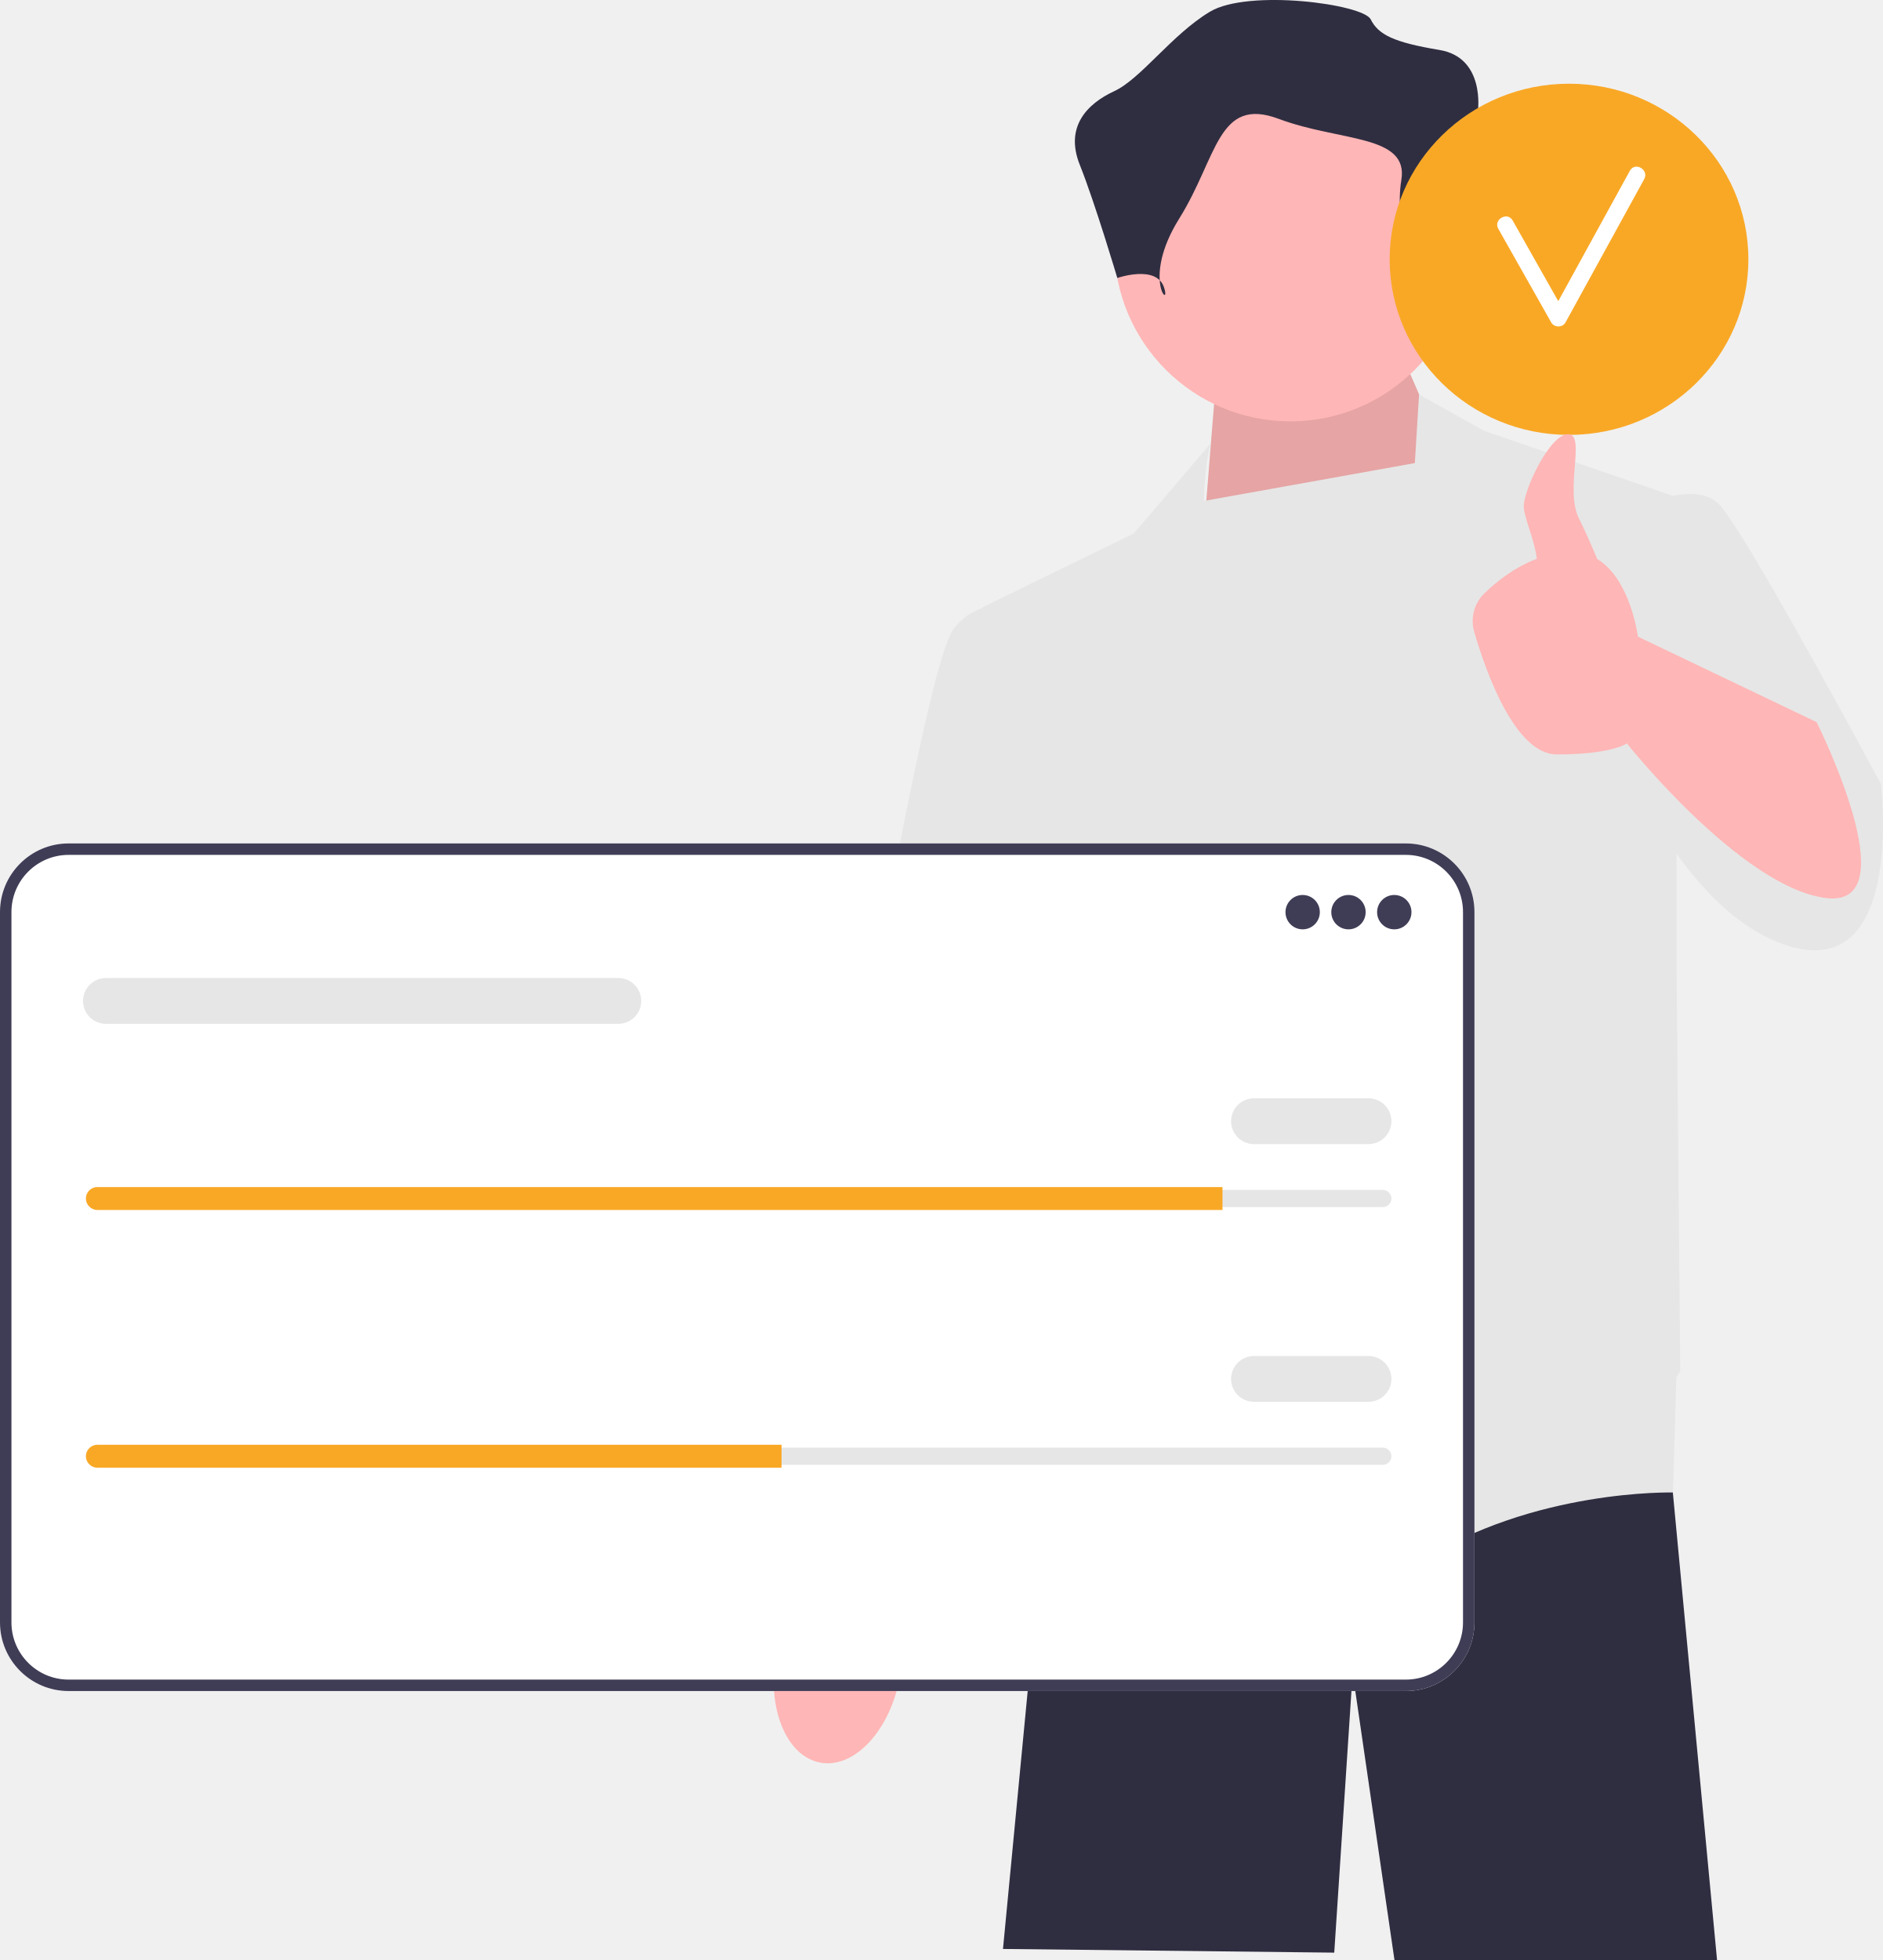
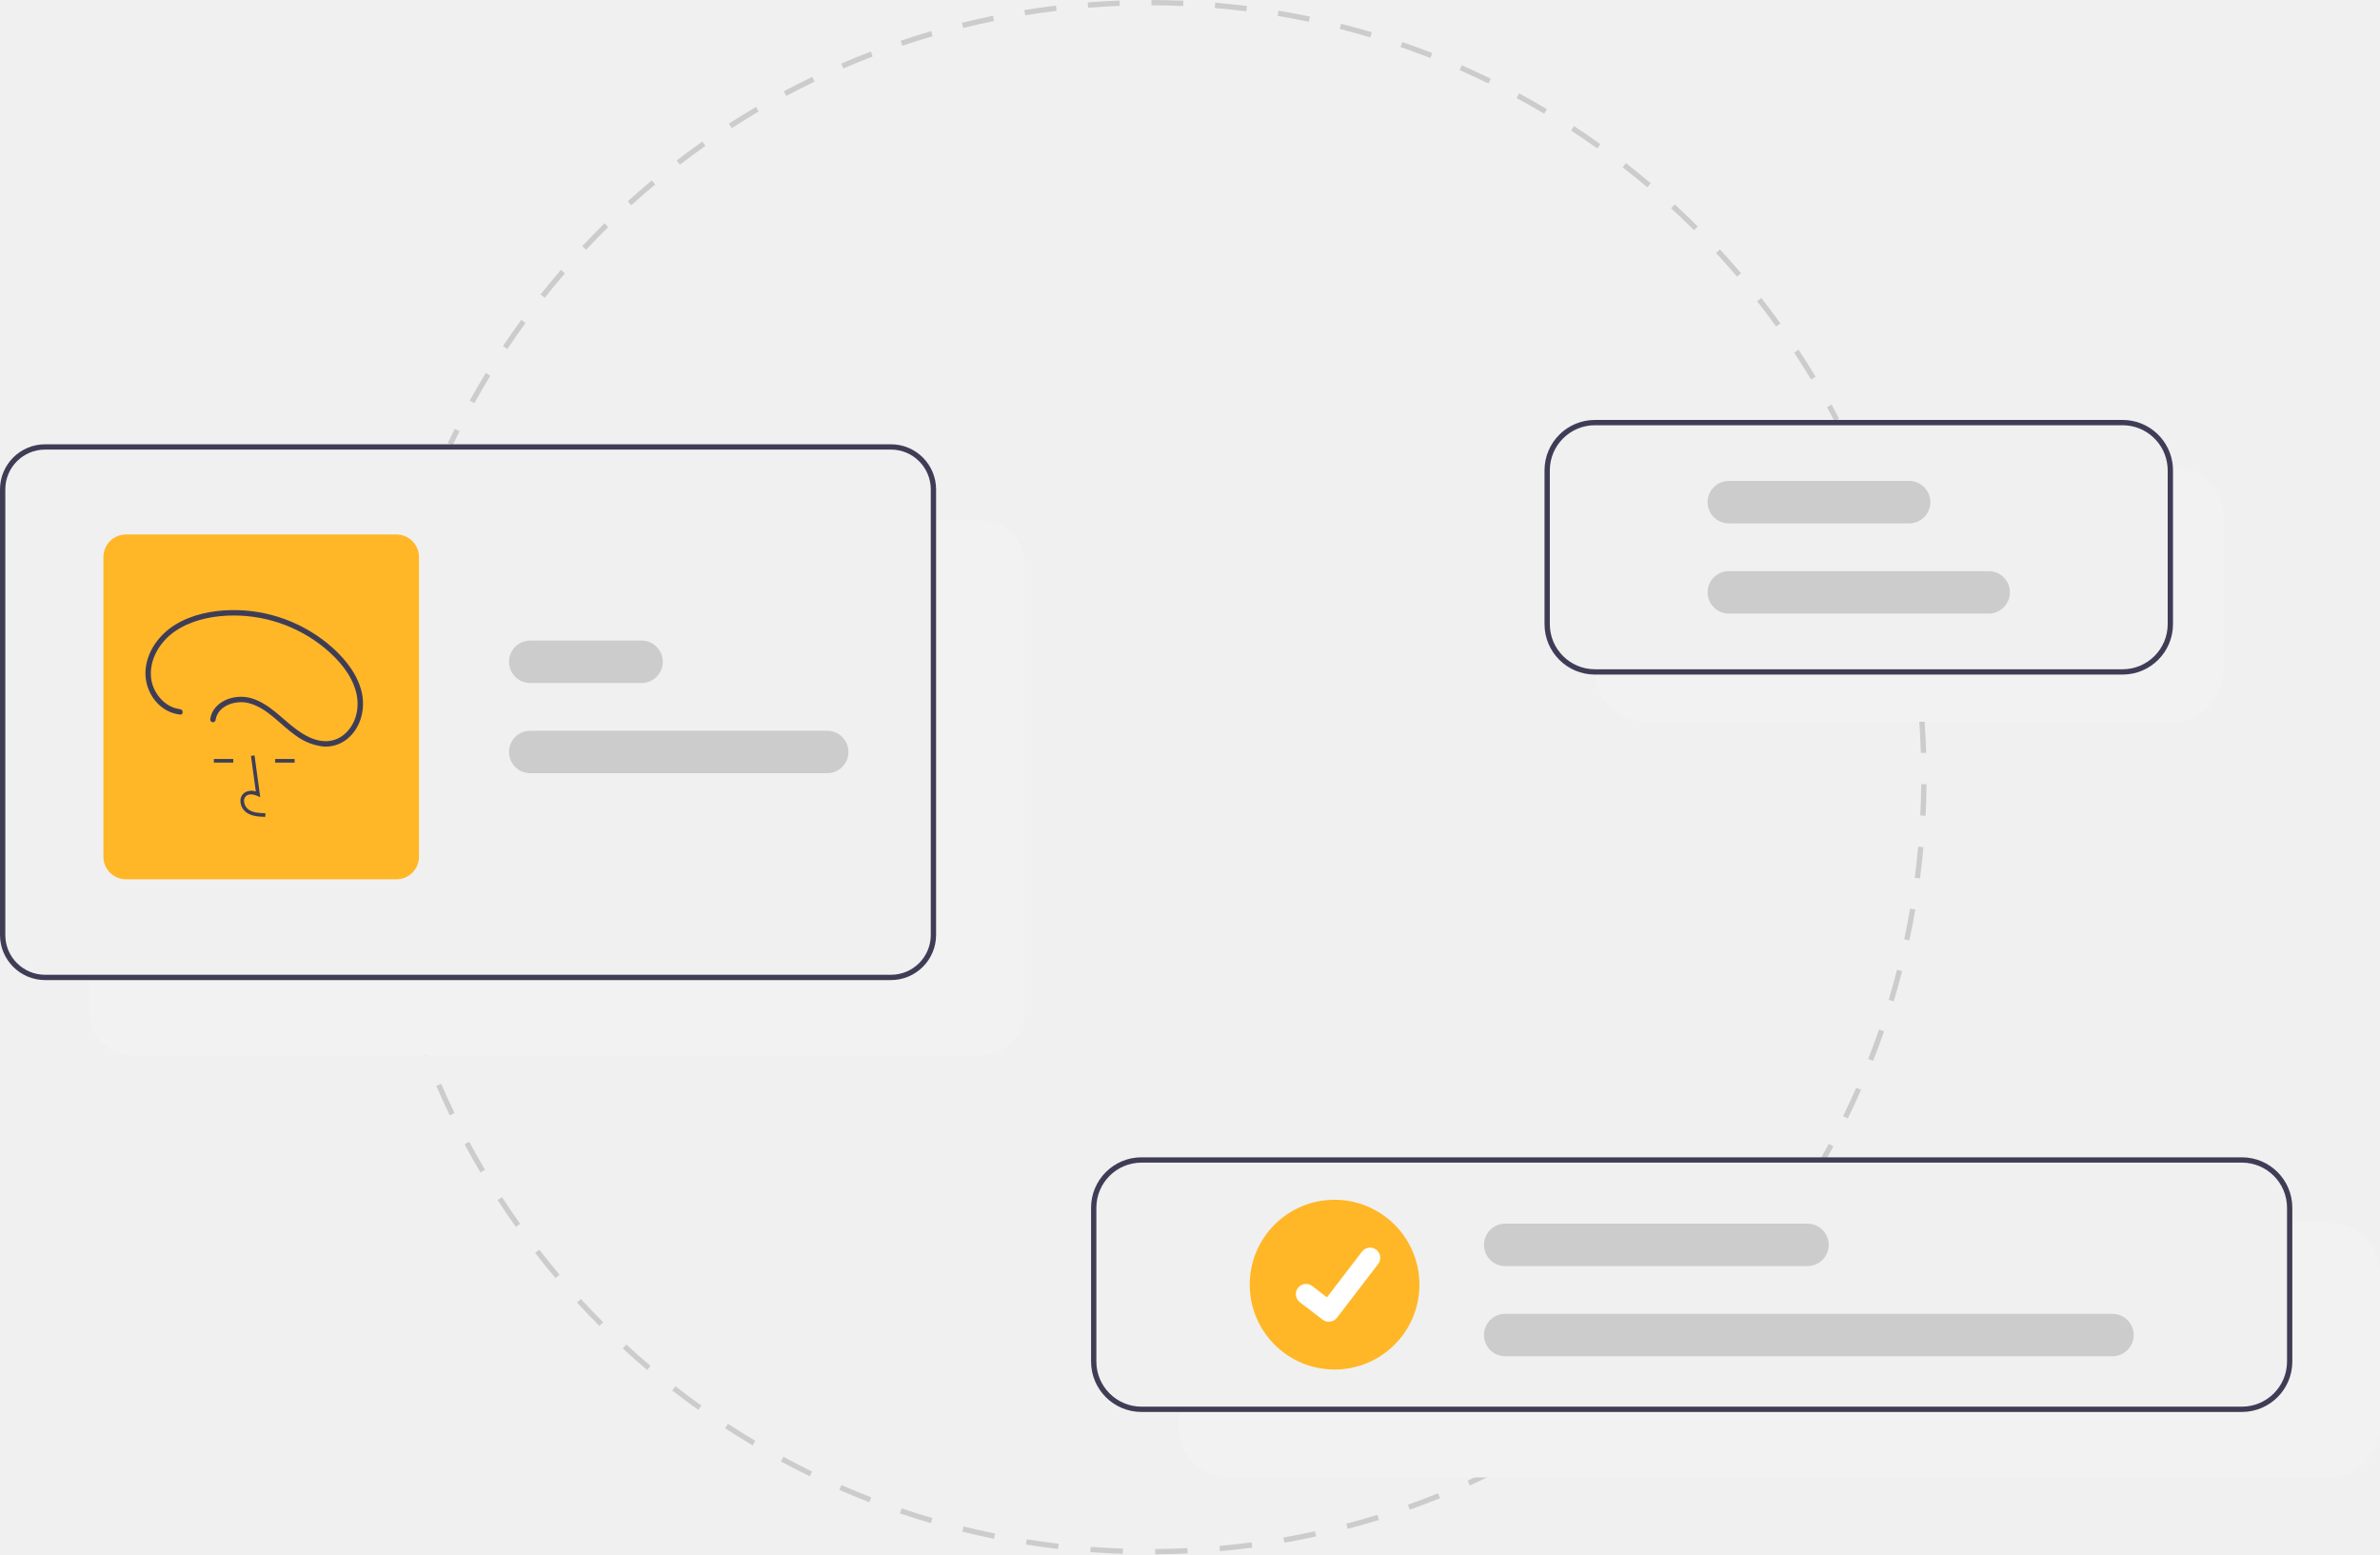
- <svg xmlns="http://www.w3.org/2000/svg" width="511.563" height="532.448" viewBox="0 0 511.563 532.448">
-   <polygon points="454.491 405.208 454.481 405.448 466.491 532.448 378.851 532.448 367.491 454.448 362.491 530.448 272.491 529.448 282.051 429.668 290.181 383.418 290.181 383.408 291.401 376.448 452.101 376.448 452.311 378.968 454.491 405.208" fill="#2f2e41" />
-   <path d="M222.883,478.831c9.282,1.691,18.96-8.762,21.618-23.348,1.163-6.385,.788-12.503-.78-17.506l1.423-8.408,23.883-113.109s43.98-87.975,43.979-103.248c-.001-15.273-12.722-22.763-12.722-22.763l-17.214,.161-53.983,131.847-9.722,97.43-1.573,13.367c-3.232,4.129-5.741,9.721-6.903,16.106-2.657,14.586,2.713,27.78,11.995,29.471Z" fill="#ffb6b6" />
-   <polygon points="397.991 135.948 381.991 98.948 329.991 107.948 326.491 151.48 397.991 135.948" fill="#ffb6b6" />
-   <polygon points="397.991 135.948 381.991 98.948 329.991 107.948 326.491 151.48 397.991 135.948" opacity=".1" />
-   <path d="M510.991,212.948s-37-69-44-76c-3.116-3.116-8.015-3.16-12.493-2.251l-51.507-17.749-17.458-9.809-1.15,18.662-57.315,10.287c.318-11.381,1.924-15.71,1.924-15.71l-21,24.569-41,20,.022,.18c-3.009,1.05-5.861,2.847-8.022,5.82-8,11-30,145-30,145l47,10,6.396-40.14,4.604,36.14,3.5,67.5s64,55,95,35,69-19,69-19l.948-31.288c.675-1.079,1.052-1.712,1.052-1.712l-1-110.984v-29.532c7.618,10.614,16.812,19.741,27.5,24.016,35,14,28-43,28-43Z" fill="#e6e6e6" />
-   <circle cx="350.556" cy="66.62" r="47.838" fill="#ffb6b6" />
-   <path d="M384.875,80.139s4.16-14.56,13.52-13.52c9.36,1.04,11.44-7.28,9.36-11.44-2.08-4.16-6.24-24.959-6.24-24.959,0,0,2.08-14.56-10.4-16.639-12.48-2.08-16.639-4.16-18.719-8.32-2.08-4.16-33.279-8.32-43.679-2.08-10.4,6.24-18.719,18.212-25.999,21.585-7.28,3.374-13.52,9.614-9.36,20.013,4.16,10.4,10.193,30.739,10.193,30.739,0,0,10.606-3.7,12.686,2.54,2.08,6.24-6.24-2.08,4.16-18.719,10.4-16.639,10.4-33.279,27.039-27.039,16.639,6.24,35.359,4.16,33.279,16.639-2.08,12.48,4.16,31.199,4.16,31.199Z" fill="#2f2e41" />
-   <g>
-     <path d="M381.949,459.384H18.633c-10.275,0-18.633-8.359-18.633-18.633V247.758c0-10.274,8.359-18.633,18.633-18.633H381.949c10.275,0,18.633,8.359,18.633,18.633v192.993c0,10.274-8.359,18.633-18.633,18.633Z" fill="#fff" />
-     <path d="M381.949,459.384H18.633c-10.275,0-18.633-8.359-18.633-18.633V247.758c0-10.274,8.359-18.633,18.633-18.633H381.949c10.275,0,18.633,8.359,18.633,18.633v192.993c0,10.274-8.359,18.633-18.633,18.633ZM18.633,232.236c-8.558,0-15.522,6.963-15.522,15.522v192.993c0,8.558,6.963,15.522,15.522,15.522H381.949c8.558,0,15.522-6.963,15.522-15.522V247.758c0-8.558-6.963-15.522-15.522-15.522H18.633Z" fill="#3f3d56" />
-     <circle cx="353.908" cy="247.794" r="4.667" fill="#3f3d56" />
-     <circle cx="366.355" cy="247.794" r="4.667" fill="#3f3d56" />
-     <circle cx="378.801" cy="247.794" r="4.667" fill="#3f3d56" />
-     <path d="M26.449,323.251c-1.287,0-2.334,1.047-2.334,2.334,0,.627,.242,1.208,.682,1.636,.444,.454,1.025,.697,1.652,.697H375.69c1.287,0,2.334-1.047,2.334-2.334,0-.627-.242-1.208-.682-1.636-.444-.454-1.025-.697-1.652-.697H26.449Z" fill="#e6e6e6" />
-     <path d="M332.127,322.473v6.223H26.449c-.856,0-1.634-.342-2.194-.918-.576-.56-.918-1.338-.918-2.194,0-1.711,1.4-3.112,3.112-3.112H332.127Z" fill="#f9a826" />
-     <path d="M371.8,310.805h-31.116c-3.431,0-6.223-2.791-6.223-6.223s2.792-6.223,6.223-6.223h31.116c3.431,0,6.223,2.791,6.223,6.223s-2.792,6.223-6.223,6.223Z" fill="#e6e6e6" />
-     <path d="M167.99,278.133H28.782c-3.431,0-6.223-2.791-6.223-6.223s2.792-6.223,6.223-6.223H167.99c3.431,0,6.223,2.791,6.223,6.223s-2.792,6.223-6.223,6.223Z" fill="#e6e6e6" />
-     <path d="M26.449,393.262c-1.287,0-2.334,1.047-2.334,2.334,0,.627,.242,1.208,.682,1.636,.444,.454,1.025,.697,1.652,.697H375.69c1.287,0,2.334-1.047,2.334-2.334,0-.627-.242-1.208-.682-1.636-.444-.454-1.025-.697-1.652-.697H26.449Z" fill="#e6e6e6" />
-     <path d="M212.33,392.485v6.223H26.449c-.856,0-1.634-.342-2.194-.918-.576-.56-.918-1.338-.918-2.194,0-1.711,1.4-3.112,3.112-3.112H212.33Z" fill="#f9a826" />
-     <path d="M371.8,380.816h-31.116c-3.431,0-6.223-2.791-6.223-6.223s2.792-6.223,6.223-6.223h31.116c3.431,0,6.223,2.791,6.223,6.223s-2.792,6.223-6.223,6.223Z" fill="#e6e6e6" />
-   </g>
-   <g>
-     <ellipse cx="426.274" cy="70.441" rx="48.726" ry="47.7" fill="#f9a826" />
-     <path d="M442.811,46.381c-6.487,11.812-12.974,23.624-19.461,35.437-4.134-7.305-8.246-14.623-12.391-21.922-1.431-2.521-5.325-.254-3.89,2.274,4.804,8.461,9.559,16.951,14.364,25.413,.821,1.447,3.077,1.48,3.89,0,7.126-12.976,14.252-25.951,21.378-38.927,1.396-2.543-2.492-4.818-3.89-2.274Z" fill="#fff" />
-   </g>
-   <path d="M493.538,196.172l-48.547-23.223s-1.95-15.544-11.054-21.088c-1.548-3.692-3.329-7.749-4.946-10.963-4-7.949,2-22.949-3-22.949s-12.391,15.775-12,20c.3,3.243,2.981,8.905,3.534,13.861-6.097,2.299-11.016,6.241-14.25,9.379-2.799,2.716-3.838,6.768-2.745,10.511,3.169,10.847,11.092,33.249,22.46,33.249,15,0,19-3,19-3,0,0,31,39,54,42s-2.453-47.777-2.453-47.777Z" fill="#ffb6b6" />
+ <svg xmlns="http://www.w3.org/2000/svg" data-name="Layer 1" width="897.5" height="585.991" viewBox="0 0 897.5 585.991">
+   <path d="M748.235,693.189l-1.118-1.658q2.479-1.671,4.922-3.389l1.151,1.636Q750.731,691.508,748.235,693.189Z" transform="translate(-151.25 -157.0044)" fill="#ccc" />
+   <path d="M586.882,742.996l-.014-2c4.044-.029,8.132-.142,12.15-.336l.097,1.998C595.069,742.853,590.953,742.966,586.882,742.996Zm-12.235-.163c-4.061-.138-8.171-.362-12.218-.667l.15-1.994c4.019.303,8.102.526,12.135.662Zm36.671-1.018-.179-1.992c4.014-.36,8.077-.811,12.076-1.339l.262,1.982C619.45,740.999,615.359,741.452,611.318,741.815Zm-61.069-.821c-4.042-.474-8.12-1.039-12.121-1.679l.316-1.975c3.973.635,8.023,1.196,12.038,1.667Zm85.32-2.382-.344-1.97c3.969-.694,7.98-1.482,11.922-2.344l.427,1.954C643.604,737.119,639.565,737.913,635.569,738.611Zm-109.48-1.481c-3.979-.809-7.996-1.713-11.938-2.688l.48-1.941c3.915.968,7.904,1.866,11.856,2.669Zm133.381-3.74-.508-1.935c3.9-1.025,7.831-2.148,11.684-3.336l.59,1.911C667.355,731.227,663.396,732.357,659.469,733.39Zm-157.161-2.145c-3.902-1.142-7.836-2.384-11.693-3.691l.642-1.895c3.831,1.299,7.738,2.532,11.613,3.666Zm180.54-5.068L682.179,724.293c3.8-1.35,7.623-2.799,11.363-4.307l.748,1.854C690.524,723.359,686.675,724.819,682.848,726.178Zm-203.758-2.804c-3.797-1.469-7.611-3.037-11.335-4.661l.799-1.833c3.699,1.613,7.487,3.17,11.258,4.629Zm226.45-6.348-.826-1.821c3.678-1.667,7.366-3.432,10.962-5.247l.901,1.785C712.957,713.57,709.243,715.348,705.54,717.026Zm-248.913-3.446c-3.655-1.78-7.322-3.662-10.9-5.594l.95-1.76c3.553,1.918,7.195,3.788,10.825,5.556ZM727.385,706.002l-.975-1.746c3.523-1.967,7.051-4.035,10.485-6.146l1.047,1.704C734.484,701.939,730.932,704.021,727.385,706.002Zm-292.311-4.061c-3.489-2.077-6.984-4.259-10.39-6.484l1.094-1.674c3.383,2.21,6.854,4.377,10.319,6.439Zm-20.499-13.395c-3.302-2.36-6.603-4.825-9.811-7.325l1.229-1.577c3.186,2.483,6.464,4.931,9.744,7.275Zm-19.307-15.05c-3.1-2.631-6.184-5.36-9.166-8.112l1.356-1.47c2.962,2.733,6.025,5.444,9.104,8.057Zm-17.985-16.596c-2.868-2.876-5.714-5.851-8.459-8.842l1.474-1.353c2.726,2.971,5.552,5.925,8.401,8.782ZM360.74,638.875c-2.616-3.099-5.204-6.298-7.694-9.51l1.581-1.226c2.473,3.189,5.044,6.367,7.642,9.445ZM345.755,619.544c-2.351-3.309-4.665-6.711-6.875-10.113l1.677-1.09c2.195,3.379,4.493,6.759,6.828,10.045ZM332.433,599.041c-2.068-3.492-4.088-7.075-6.006-10.647l1.762-.946c1.905,3.548,3.912,7.106,5.965,10.575Zm-11.56-21.535c-1.767-3.649-3.48-7.387-5.093-11.107l1.835-.795c1.601,3.695,3.303,7.406,5.058,11.031Zm-9.713-22.415c-1.456-3.789-2.851-7.658-4.145-11.5l1.895-.639c1.286,3.816,2.67,7.659,4.117,11.421Z" transform="translate(-151.25 -157.0044)" fill="#ccc" />
+   <path d="M303.322,531.808q-.838-2.887-1.618-5.799l1.932-.518q.774,2.892,1.607,5.759Z" transform="translate(-151.25 -157.0044)" fill="#ccc" />
+   <path d="M873.943,417.392q-.332-2.977-.723-5.935l1.983-.263q.394,2.979.729,5.976Z" transform="translate(-151.25 -157.0044)" fill="#ccc" />
+   <path d="M848.066,578.66l-1.796-.879c1.718-3.51,3.388-7.104,4.963-10.684l1.831.806C851.477,571.507,849.796,575.126,848.066,578.66Zm9.552-21.71-1.862-.73c1.427-3.638,2.799-7.356,4.077-11.052l1.89.653C860.437,549.542,859.056,553.286,857.618,556.95Zm7.754-22.416-1.916-.576c1.127-3.749,2.192-7.567,3.163-11.349l1.937.498C867.579,526.914,866.507,530.759,865.372,534.534Zm5.9-22.975-1.956-.418c.817-3.823,1.567-7.715,2.228-11.57l1.971.338C872.851,503.791,872.096,507.71,871.273,511.559Zm4.013-23.381-1.983-.258c.504-3.871.936-7.812,1.284-11.713l1.992.178C876.228,480.313,875.793,484.281,875.285,488.178Zm2.11-23.63-1.998-.098c.191-3.898.305-7.862.34-11.779l2,.018C877.702,456.633,877.587,460.623,877.395,464.548Zm-1.785-23.662c-.12-3.91-.321-7.868-.598-11.764l1.995-.142c.278,3.922.48,7.907.602,11.844Z" transform="translate(-151.25 -157.0044)" fill="#ccc" />
+   <path d="M839.736,594.437l-1.739-.987q1.474-2.597,2.896-5.227l1.759.951Q841.221,591.822,839.736,594.437Z" transform="translate(-151.25 -157.0044)" fill="#ccc" />
+   <path d="M321.923,324.933l-1.805-.86q1.296-2.719,2.647-5.408l1.787.897Q323.211,322.233,321.923,324.933Z" transform="translate(-151.25 -157.0044)" fill="#ccc" />
+   <path d="M330.136,308.993l-1.749-.971c1.939-3.494,3.977-6.993,6.056-10.401l1.707,1.042C334.085,302.048,332.062,305.523,330.136,308.993Zm504.064-8.926c-2.043-3.392-4.187-6.792-6.373-10.105l1.669-1.102c2.201,3.336,4.36,6.76,6.417,10.174Zm-491.615-11.481-1.663-1.11c2.219-3.322,4.537-6.644,6.89-9.872l1.616,1.178C347.092,281.988,344.789,285.287,342.585,288.586Zm478.46-8.46c-2.318-3.218-4.734-6.432-7.18-9.551l1.574-1.234c2.463,3.141,4.895,6.376,7.229,9.616Zm-464.378-10.86-1.567-1.243c2.484-3.13,5.066-6.25,7.673-9.274l1.514,1.307C361.698,263.058,359.134,266.157,356.667,269.266Zm449.634-7.941c-2.575-3.021-5.246-6.027-7.937-8.935l1.468-1.358c2.71,2.928,5.398,5.954,7.991,8.996ZM372.278,251.164l-1.46-1.367c2.728-2.914,5.555-5.812,8.403-8.615l1.403,1.425C377.795,245.391,374.987,248.27,372.278,251.164Zm417.79-7.378c-2.81-2.798-5.717-5.577-8.641-8.259l1.352-1.474c2.944,2.701,5.871,5.499,8.7,8.316ZM389.311,234.398l-1.344-1.481c2.957-2.682,6.01-5.34,9.076-7.9l1.282,1.535C395.28,229.094,392.247,231.734,389.311,234.398Zm383.145-6.771c-3.031-2.561-6.156-5.094-9.288-7.528l1.227-1.579c3.154,2.451,6.3,5.001,9.352,7.58Zm-364.803-8.547-1.218-1.586c3.165-2.431,6.425-4.83,9.689-7.132l1.152,1.635C414.032,214.283,410.795,216.666,407.652,219.08Zm345.927-6.124c-3.231-2.305-6.553-4.574-9.874-6.744l1.094-1.674c3.344,2.185,6.688,4.469,9.942,6.791ZM427.179,205.314,426.095,203.633c3.353-2.164,6.798-4.288,10.239-6.313l1.015,1.724C433.931,201.056,430.51,203.165,427.179,205.314Zm306.381-5.436c-3.406-2.031-6.904-4.021-10.396-5.912l.953-1.759c3.516,1.905,7.038,3.908,10.468,5.953Zm-285.795-6.682-.943-1.764c3.522-1.883,7.129-3.716,10.721-5.45l.869,1.801C454.846,189.505,451.264,191.327,447.765,193.196Zm264.768-4.71c-3.574-1.749-7.225-3.443-10.851-5.036l.804-1.831c3.651,1.604,7.327,3.31,10.925,5.071Zm-243.261-5.67-.794-1.836c3.66-1.583,7.405-3.113,11.131-4.546l.718,1.867C476.626,179.724,472.907,181.243,469.272,182.816Zm221.36-3.95c-3.697-1.444-7.476-2.832-11.233-4.124l.65-1.892c3.783,1.301,7.588,2.698,11.311,4.152Zm-199.077-4.619-.64-1.895c3.784-1.278,7.641-2.493,11.464-3.611l.561,1.92C499.143,171.771,495.312,172.978,491.555,174.247Zm176.448-3.16c-3.808-1.135-7.69-2.205-11.539-3.181l.491-1.938c3.876.982,7.785,2.06,11.619,3.202Zm-153.542-3.538-.481-1.941c3.874-.96,7.817-1.853,11.719-2.65l.401,1.959C522.225,165.709,518.309,166.595,514.462,167.549Zm130.338-2.342c-3.871-.812-7.822-1.557-11.745-2.212l.33-1.973c3.95.66,7.929,1.41,11.826,2.228Zm-106.944-2.444-.32-1.975c3.941-.639,7.951-1.204,11.916-1.679l.238,1.985C545.752,161.566,541.77,162.128,537.856,162.762Zm83.373-1.495c-3.927-.491-7.926-.909-11.886-1.24l.167-1.993c3.988.333,8.015.753,11.969,1.249Zm-59.646-1.355-.157-1.994c3.979-.313,8.021-.549,12.013-.701l.076,1.999C569.55,159.367,565.535,159.601,561.583,159.913Zm35.832-.639c-3.96-.169-7.98-.26-11.949-.27l.005-2c3.995.01,8.042.101,12.029.271Z" transform="translate(-151.25 -157.0044)" fill="#ccc" />
+   <path d="M843.018,315.788q-1.382-2.654-2.816-5.274l1.754-.96q1.444,2.639,2.835,5.311Z" transform="translate(-151.25 -157.0044)" fill="#ccc" />
+   <path d="M520.75,353.003h-18.5v156.5a15.018,15.018,0,0,1-15,15H184.75v13.5a17.024,17.024,0,0,0,17,17h319a17.024,17.024,0,0,0,17-17v-168A17.024,17.024,0,0,0,520.75,353.003Z" transform="translate(-151.25 -157.0044)" fill="#f2f2f2" />
+   <path d="M487.25,324.503h-319a17.024,17.024,0,0,0-17,17v168a17.024,17.024,0,0,0,17,17h319a17.024,17.024,0,0,0,17-17v-168A17.024,17.024,0,0,0,487.25,324.503Zm15,185a15.018,15.018,0,0,1-15,15h-319a15.018,15.018,0,0,1-15-15v-168a15.018,15.018,0,0,1,15-15h319a15.018,15.018,0,0,1,15,15Z" transform="translate(-151.25 -157.0044)" fill="#3f3d56" />
+   <path d="M463.191,448.503h-112a8,8,0,1,1,0-16h112a8,8,0,0,1,0,16Z" transform="translate(-151.25 -157.0044)" fill="#ccc" />
+   <path d="M393.191,414.503h-42a8,8,0,1,1,0-16h42a8,8,0,0,1,0,16Z" transform="translate(-151.25 -157.0044)" fill="#ccc" />
+   <path d="M300.75,488.503h-102a8.51,8.51,0,0,1-8.5-8.5v-113a8.51,8.51,0,0,1,8.5-8.5h102a8.51,8.51,0,0,1,8.5,8.5v113A8.51,8.51,0,0,1,300.75,488.503Z" transform="translate(-151.25 -157.0044)" fill="#ffb727" />
+   <path d="M251.294,464.966c-2.249-.063-5.048-.141-7.203-1.716a5.533,5.533,0,0,1-2.177-4.131,3.721,3.721,0,0,1,1.265-3.056,4.802,4.802,0,0,1,4.543-.654l-1.836-13.418,1.348-.185,2.159,15.775-1.125-.516c-1.305-.599-3.096-.903-4.209.038a2.39,2.39,0,0,0-.784,1.969,4.181,4.181,0,0,0,1.62,3.08c1.677,1.226,3.908,1.384,6.439,1.455Z" transform="translate(-151.25 -157.0044)" fill="#3f3d56" />
+   <rect x="80.643" y="286.144" width="7.327" height="1.36" fill="#3f3d56" />
+   <rect x="103.77" y="286.144" width="7.327" height="1.36" fill="#3f3d56" />
+   <path d="M219.163,424.362c-5.9-.673-10.47-6.326-10.972-12.063-.597-6.824,3.377-13.306,8.829-17.135,5.702-4.005,12.806-5.677,19.679-6.045a54.085,54.085,0,0,1,36.969,12.185c5.15,4.278,9.96,9.727,11.783,16.308,1.583,5.716.295,12.191-4.302,16.194a10.868,10.868,0,0,1-8.34,2.568c-3.567-.37-6.858-2.246-9.707-4.317-5.542-4.029-10.091-9.642-16.843-11.748-4.951-1.544-11.375-.185-14.4,4.292a8.149,8.149,0,0,0-1.301,3.414,1.057,1.057,0,0,0,.713,1.255,1.027,1.027,0,0,0,1.255-.713c.794-5.639,7.728-7.743,12.593-6.455,7.094,1.878,11.856,8.208,17.676,12.23a21.48,21.48,0,0,0,10.294,4.109,12.782,12.782,0,0,0,8.981-2.759c4.972-3.926,6.874-10.679,5.774-16.759-1.273-7.041-6.012-13.075-11.212-17.747a56.083,56.083,0,0,0-38.327-14.159c-7.192.165-14.697,1.65-20.893,5.452-6.01,3.687-10.656,9.857-11.263,17.028-.534,6.312,2.852,12.914,8.665,15.679a13.57,13.57,0,0,0,4.348,1.227c1.303.149,1.292-1.893,0-2.041Z" transform="translate(-151.25 -157.0044)" fill="#3f3d56" />
+   <path d="M1029.75,618.003h-16.06v52.32a17.024,17.024,0,0,1-17,17H595.75v7.68a19.017,19.017,0,0,0,19,19h415a19.017,19.017,0,0,0,19-19v-58A19.017,19.017,0,0,0,1029.75,618.003Z" transform="translate(-151.25 -157.0044)" fill="#f2f2f2" />
+   <path d="M996.69,593.323h-415a19.017,19.017,0,0,0-19,19v58a19.017,19.017,0,0,0,19,19h415a19.017,19.017,0,0,0,19-19v-58A19.017,19.017,0,0,0,996.69,593.323Zm17,77a17.024,17.024,0,0,1-17,17h-415a17.024,17.024,0,0,1-17-17v-58a17.024,17.024,0,0,1,17-17h415a17.024,17.024,0,0,1,17,17Z" transform="translate(-151.25 -157.0044)" fill="#3f3d56" />
+   <path d="M654.521,609.326a32,32,0,1,0,32,32A32.037,32.037,0,0,0,654.521,609.326Z" transform="translate(-151.25 -157.0044)" fill="#ffb727" />
+   <path d="M947.86,668.326h-229a8,8,0,1,1,0-16h229a8,8,0,0,1,0,16Z" transform="translate(-151.25 -157.0044)" fill="#ccc" />
+   <path d="M832.86,634.326h-114a8,8,0,1,1,0-16h114a8,8,0,0,1,0,16Z" transform="translate(-151.25 -157.0044)" fill="#ccc" />
+   <path id="b075a903-93c9-45c1-bbfc-445555d45864-199" data-name="Path 395" d="M652.351,655.318a3.812,3.812,0,0,1-2.293-.762l-.041-.031-8.638-6.608a3.839,3.839,0,0,1,4.671-6.093l5.595,4.29L664.866,628.867a3.837,3.837,0,0,1,5.38-.711l.001.001-.082.114.084-.114a3.842,3.842,0,0,1,.71,5.381l-15.551,20.279a3.839,3.839,0,0,1-3.053,1.497Z" transform="translate(-151.25 -157.0044)" fill="#fff" />
+   <path d="M970.75,333.003h-2.12q.06.645.06,1.32v58a17.024,17.024,0,0,1-17,17H752.75v.68c0,.44.02.88.05,1.32a19.004,19.004,0,0,0,18.95,17.68h199a19.017,19.017,0,0,0,19-19v-58A19.017,19.017,0,0,0,970.75,333.003Z" transform="translate(-151.25 -157.0044)" fill="#f2f2f2" />
+   <path d="M970.64,333.003a19.004,19.004,0,0,0-18.95-17.68h-199a19.017,19.017,0,0,0-19,19v58a19.017,19.017,0,0,0,19,19h199a19.017,19.017,0,0,0,19-19v-58C970.69,333.883,970.67,333.443,970.64,333.003Zm-1.95,59.32a17.024,17.024,0,0,1-17,17h-199a17.024,17.024,0,0,1-17-17v-58a17.024,17.024,0,0,1,17-17h199a17.016,17.016,0,0,1,16.94,15.68q.06.645.06,1.32Z" transform="translate(-151.25 -157.0044)" fill="#3f3d56" />
+   <path d="M901.191,388.326h-98a8,8,0,1,1,0-16h98a8,8,0,0,1,0,16Z" transform="translate(-151.25 -157.0044)" fill="#ccc" />
+   <path d="M871.191,354.326h-68a8,8,0,1,1,0-16h68a8,8,0,0,1,0,16Z" transform="translate(-151.25 -157.0044)" fill="#ccc" />
</svg>
